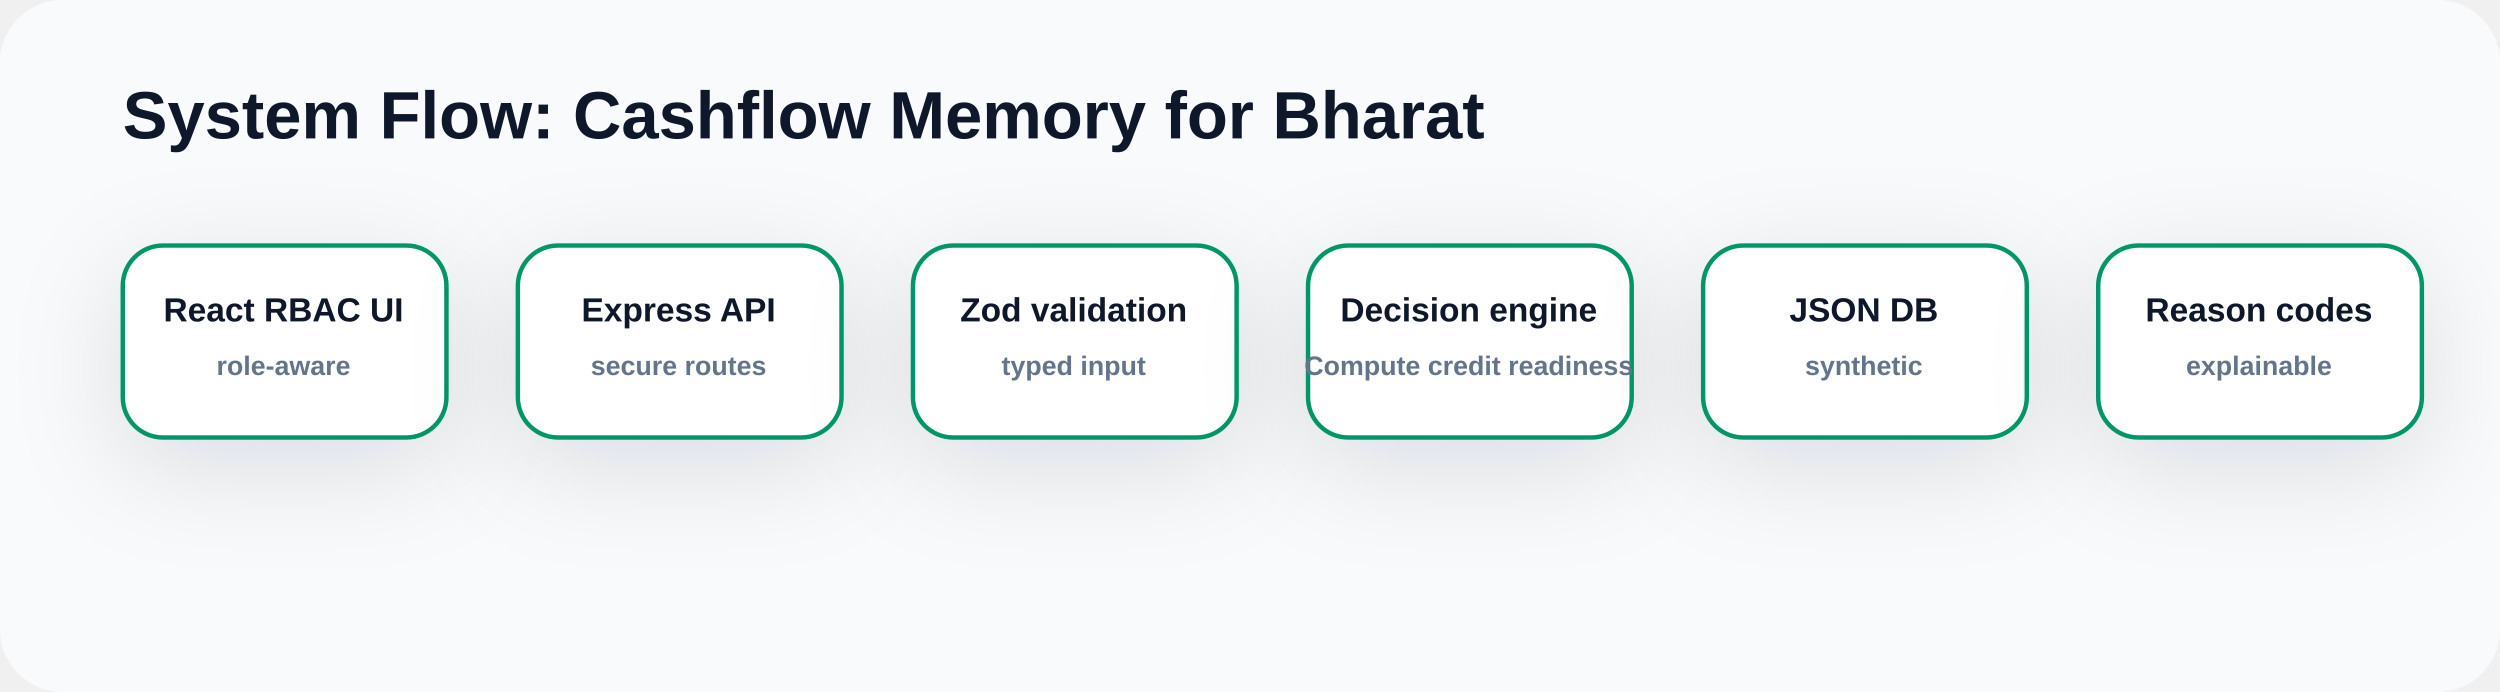
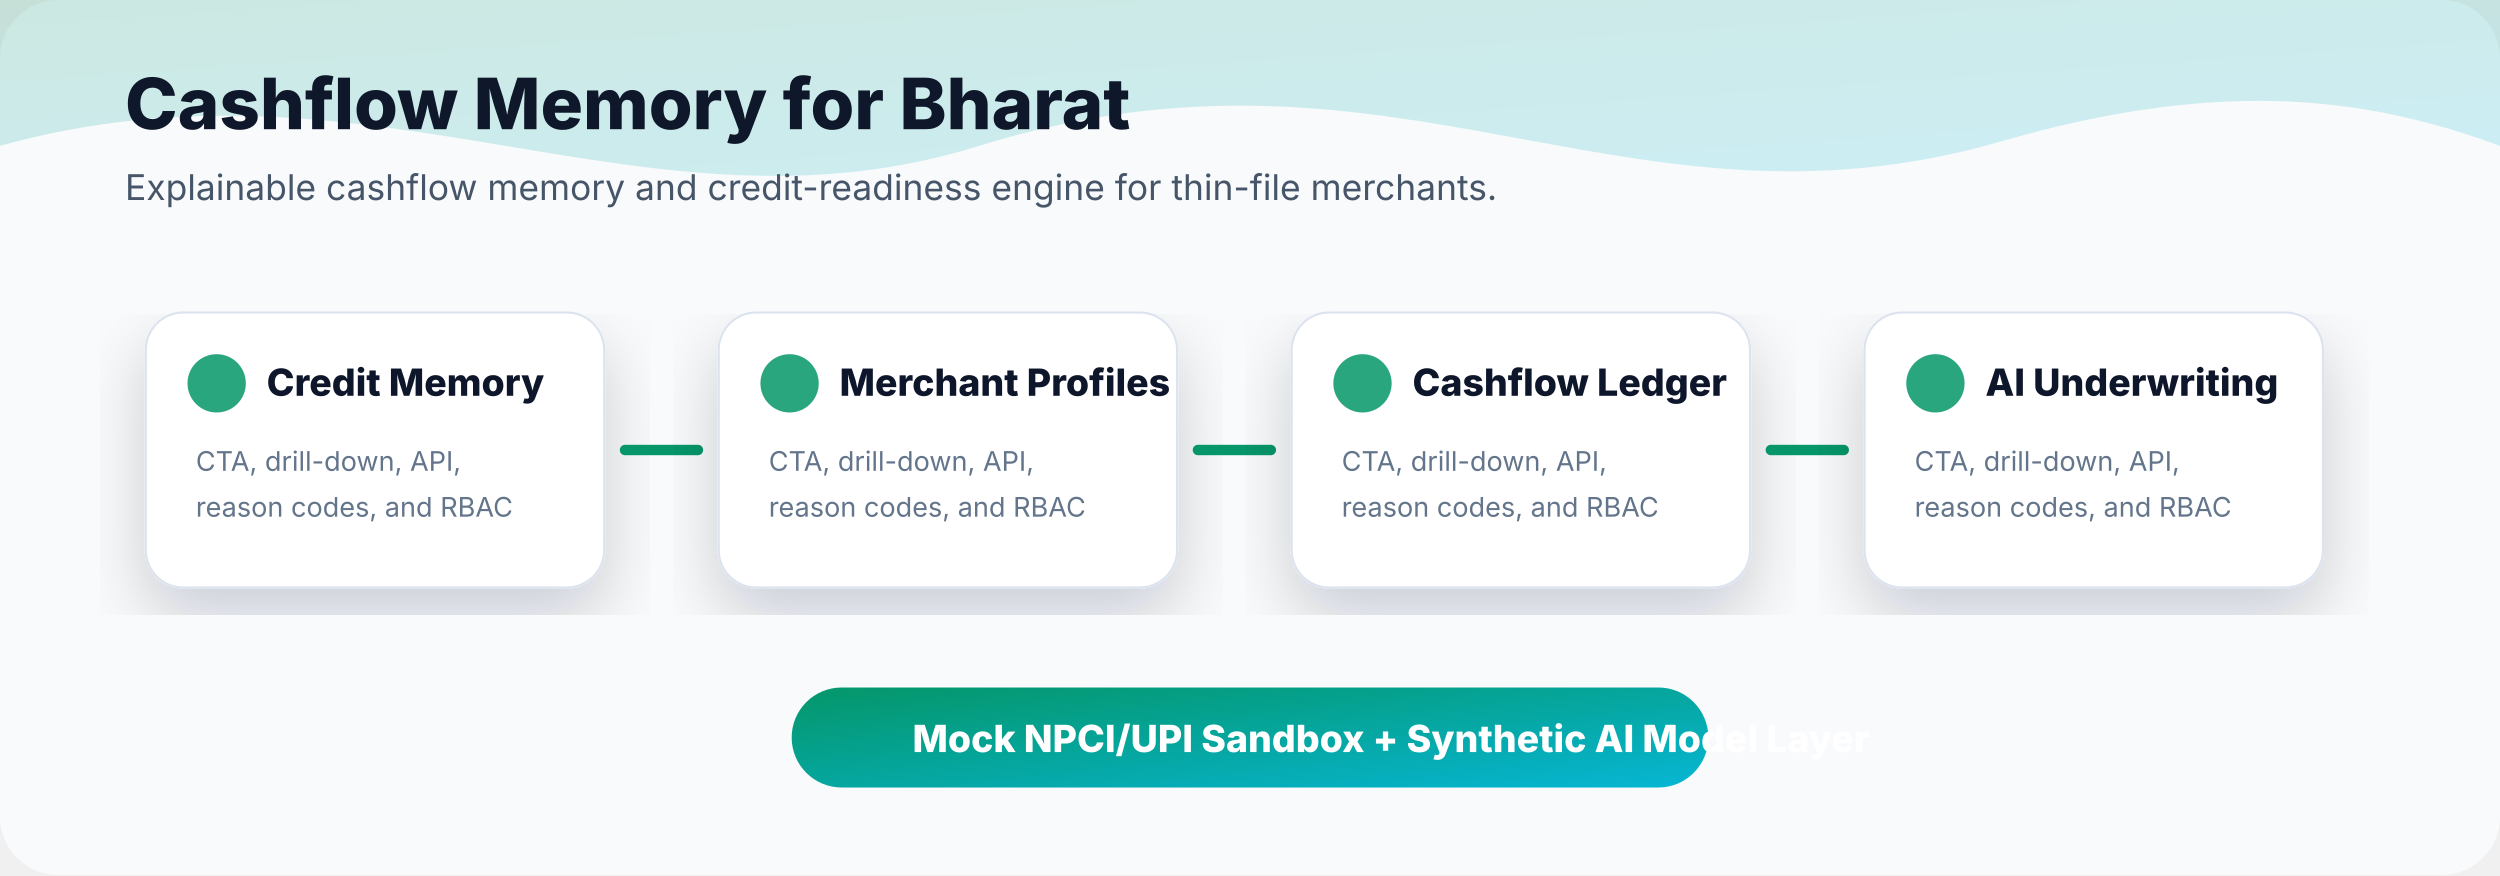
- <svg xmlns="http://www.w3.org/2000/svg" width="1120" height="310" viewBox="0 0 1120 310" fill="none" role="img" aria-label="Cashflow Memory for Bharat system map">
+ <svg xmlns="http://www.w3.org/2000/svg" width="1200" height="420" viewBox="0 0 1200 420" role="img" aria-label="Cashflow Memory for Bharat unique system map">
  <defs>
-     <linearGradient id="brand" x1="40" y1="0" x2="1080" y2="300">
-       <stop stop-color="#059669" />
-       <stop offset=".55" stop-color="#4f46e5" />
-       <stop offset="1" stop-color="#f59e0b" />
+     <linearGradient id="g" x1="0" y1="0" x2="1" y2="1">
+       <stop offset="0%" stop-color="#059669" />
+       <stop offset="100%" stop-color="#06b6d4" />
    </linearGradient>
-     <style>
-       .canvas{fill:#f8fafc}.box{fill:#fff;stroke:url(#brand);stroke-width:2;filter:drop-shadow(0 12px 24px rgba(15,23,42,.12))}
-       .boxTitle{font:800 15px ui-sans-serif,Segoe UI,Arial;fill:#0f172a;text-anchor:middle}
-       .boxSub{font:600 12px ui-sans-serif,Segoe UI,Arial;fill:#64748b;text-anchor:middle}
-       .title{font:900 30px ui-sans-serif,Segoe UI,Arial;fill:#0f172a}
-       .flow{stroke:url(#brand);stroke-width:5;stroke-linecap:round;stroke-dasharray:10 10}
-     </style>
+     <filter id="shadow">
+       <feDropShadow dx="0" dy="14" stdDeviation="16" flood-color="#0f172a" flood-opacity=".18" />
+     </filter>
  </defs>
-   <rect width="1120" height="310" rx="28" class="canvas" />
-   <text x="55" y="62" class="title">System Flow: Cashflow Memory for Bharat</text>
-   <g>
-     <rect x="55" y="110" width="145" height="86" rx="18" class="box" />
-     <text x="127" y="144" class="boxTitle">React RBAC UI</text>
-     <text x="127" y="168" class="boxSub">role-aware</text>
+   <rect width="1200" height="420" rx="28" fill="#f8fafc" />
+   <path d="M0 70 C180 20 310 120 470 70 C670 8 780 120 960 68 C1070 36 1140 48 1200 70 L1200 0 L0 0 Z" fill="url(#g)" opacity=".18" />
+   <text x="60" y="62" font-family="Inter, Segoe UI, Arial" font-size="34" font-weight="800" fill="#0f172a">Cashflow Memory for Bharat</text>
+   <text x="60" y="96" font-family="Inter, Segoe UI, Arial" font-size="17" fill="#475569">Explainable cashflow memory and credit-readiness engine for thin-file merchants.</text>
+   <g filter="url(#shadow)">
+     <rect x="70" y="150" width="220" height="132" rx="18" fill="#ffffff" stroke="#dbe3ef" />
+     <circle cx="104" cy="184" r="14" fill="#059669" opacity=".85" />
+     <text x="128" y="190" font-family="Inter, Segoe UI, Arial" font-size="18" font-weight="800" fill="#0f172a">Credit Memory</text>
+     <text x="94" y="226" font-family="Inter, Segoe UI, Arial" font-size="13" fill="#64748b">CTA, drill-down, API,</text>
+     <text x="94" y="248" font-family="Inter, Segoe UI, Arial" font-size="13" fill="#64748b">reason codes, and RBAC</text>
  </g>
-   <g>
-     <rect x="232" y="110" width="145" height="86" rx="18" class="box" />
-     <text x="304" y="144" class="boxTitle">Express API</text>
-     <text x="304" y="168" class="boxSub">secure routes</text>
+   <path d="M300 216 L335 216" stroke="#059669" stroke-width="5" stroke-linecap="round" />
+   <g filter="url(#shadow)">
+     <rect x="345" y="150" width="220" height="132" rx="18" fill="#ffffff" stroke="#dbe3ef" />
+     <circle cx="379" cy="184" r="14" fill="#059669" opacity=".85" />
+     <text x="403" y="190" font-family="Inter, Segoe UI, Arial" font-size="18" font-weight="800" fill="#0f172a">Merchant Profiles</text>
+     <text x="369" y="226" font-family="Inter, Segoe UI, Arial" font-size="13" fill="#64748b">CTA, drill-down, API,</text>
+     <text x="369" y="248" font-family="Inter, Segoe UI, Arial" font-size="13" fill="#64748b">reason codes, and RBAC</text>
  </g>
-   <g>
-     <rect x="409" y="110" width="145" height="86" rx="18" class="box" />
-     <text x="481" y="144" class="boxTitle">Zod validation</text>
-     <text x="481" y="168" class="boxSub">typed input</text>
+   <path d="M575 216 L610 216" stroke="#059669" stroke-width="5" stroke-linecap="round" />
+   <g filter="url(#shadow)">
+     <rect x="620" y="150" width="220" height="132" rx="18" fill="#ffffff" stroke="#dbe3ef" />
+     <circle cx="654" cy="184" r="14" fill="#059669" opacity=".85" />
+     <text x="678" y="190" font-family="Inter, Segoe UI, Arial" font-size="18" font-weight="800" fill="#0f172a">Cashflow Ledger</text>
+     <text x="644" y="226" font-family="Inter, Segoe UI, Arial" font-size="13" fill="#64748b">CTA, drill-down, API,</text>
+     <text x="644" y="248" font-family="Inter, Segoe UI, Arial" font-size="13" fill="#64748b">reason codes, and RBAC</text>
  </g>
-   <g>
-     <rect x="586" y="110" width="145" height="86" rx="18" class="box" />
-     <text x="658" y="144" class="boxTitle">Decision engine</text>
-     <text x="658" y="168" class="boxSub">Compute credit readiness</text>
+   <path d="M850 216 L885 216" stroke="#059669" stroke-width="5" stroke-linecap="round" />
+   <g filter="url(#shadow)">
+     <rect x="895" y="150" width="220" height="132" rx="18" fill="#ffffff" stroke="#dbe3ef" />
+     <circle cx="929" cy="184" r="14" fill="#059669" opacity=".85" />
+     <text x="953" y="190" font-family="Inter, Segoe UI, Arial" font-size="18" font-weight="800" fill="#0f172a">AI Underwriting</text>
+     <text x="919" y="226" font-family="Inter, Segoe UI, Arial" font-size="13" fill="#64748b">CTA, drill-down, API,</text>
+     <text x="919" y="248" font-family="Inter, Segoe UI, Arial" font-size="13" fill="#64748b">reason codes, and RBAC</text>
  </g>
-   <g>
-     <rect x="763" y="110" width="145" height="86" rx="18" class="box" />
-     <text x="835" y="144" class="boxTitle">JSON DB</text>
-     <text x="835" y="168" class="boxSub">synthetic</text>
-   </g>
-   <g>
-     <rect x="940" y="110" width="145" height="86" rx="18" class="box" />
-     <text x="1012" y="144" class="boxTitle">Reason codes</text>
-     <text x="1012" y="168" class="boxSub">explainable</text>
-   </g>
-   <path d="M200 153H232" class="flow">
-     <animate attributeName="stroke-dashoffset" values="0;-32" dur="2.4s" repeatCount="indefinite" />
-   </path>
-   <path d="M377 153H409" class="flow">
-     <animate attributeName="stroke-dashoffset" values="0;-32" dur="2.4s" repeatCount="indefinite" />
-   </path>
-   <path d="M554 153H586" class="flow">
-     <animate attributeName="stroke-dashoffset" values="0;-32" dur="2.4s" repeatCount="indefinite" />
-   </path>
-   <path d="M731 153H763" class="flow">
-     <animate attributeName="stroke-dashoffset" values="0;-32" dur="2.4s" repeatCount="indefinite" />
-   </path>
-   <path d="M908 153H940" class="flow">
-     <animate attributeName="stroke-dashoffset" values="0;-32" dur="2.4s" repeatCount="indefinite" />
-   </path>
+   <rect x="380" y="330" width="440" height="48" rx="24" fill="url(#g)" />
+   <text x="438" y="361" font-family="Inter, Segoe UI, Arial" font-size="18" font-weight="800" fill="#ffffff">Mock NPCI/UPI Sandbox + Synthetic AI Model Layer</text>
</svg>
